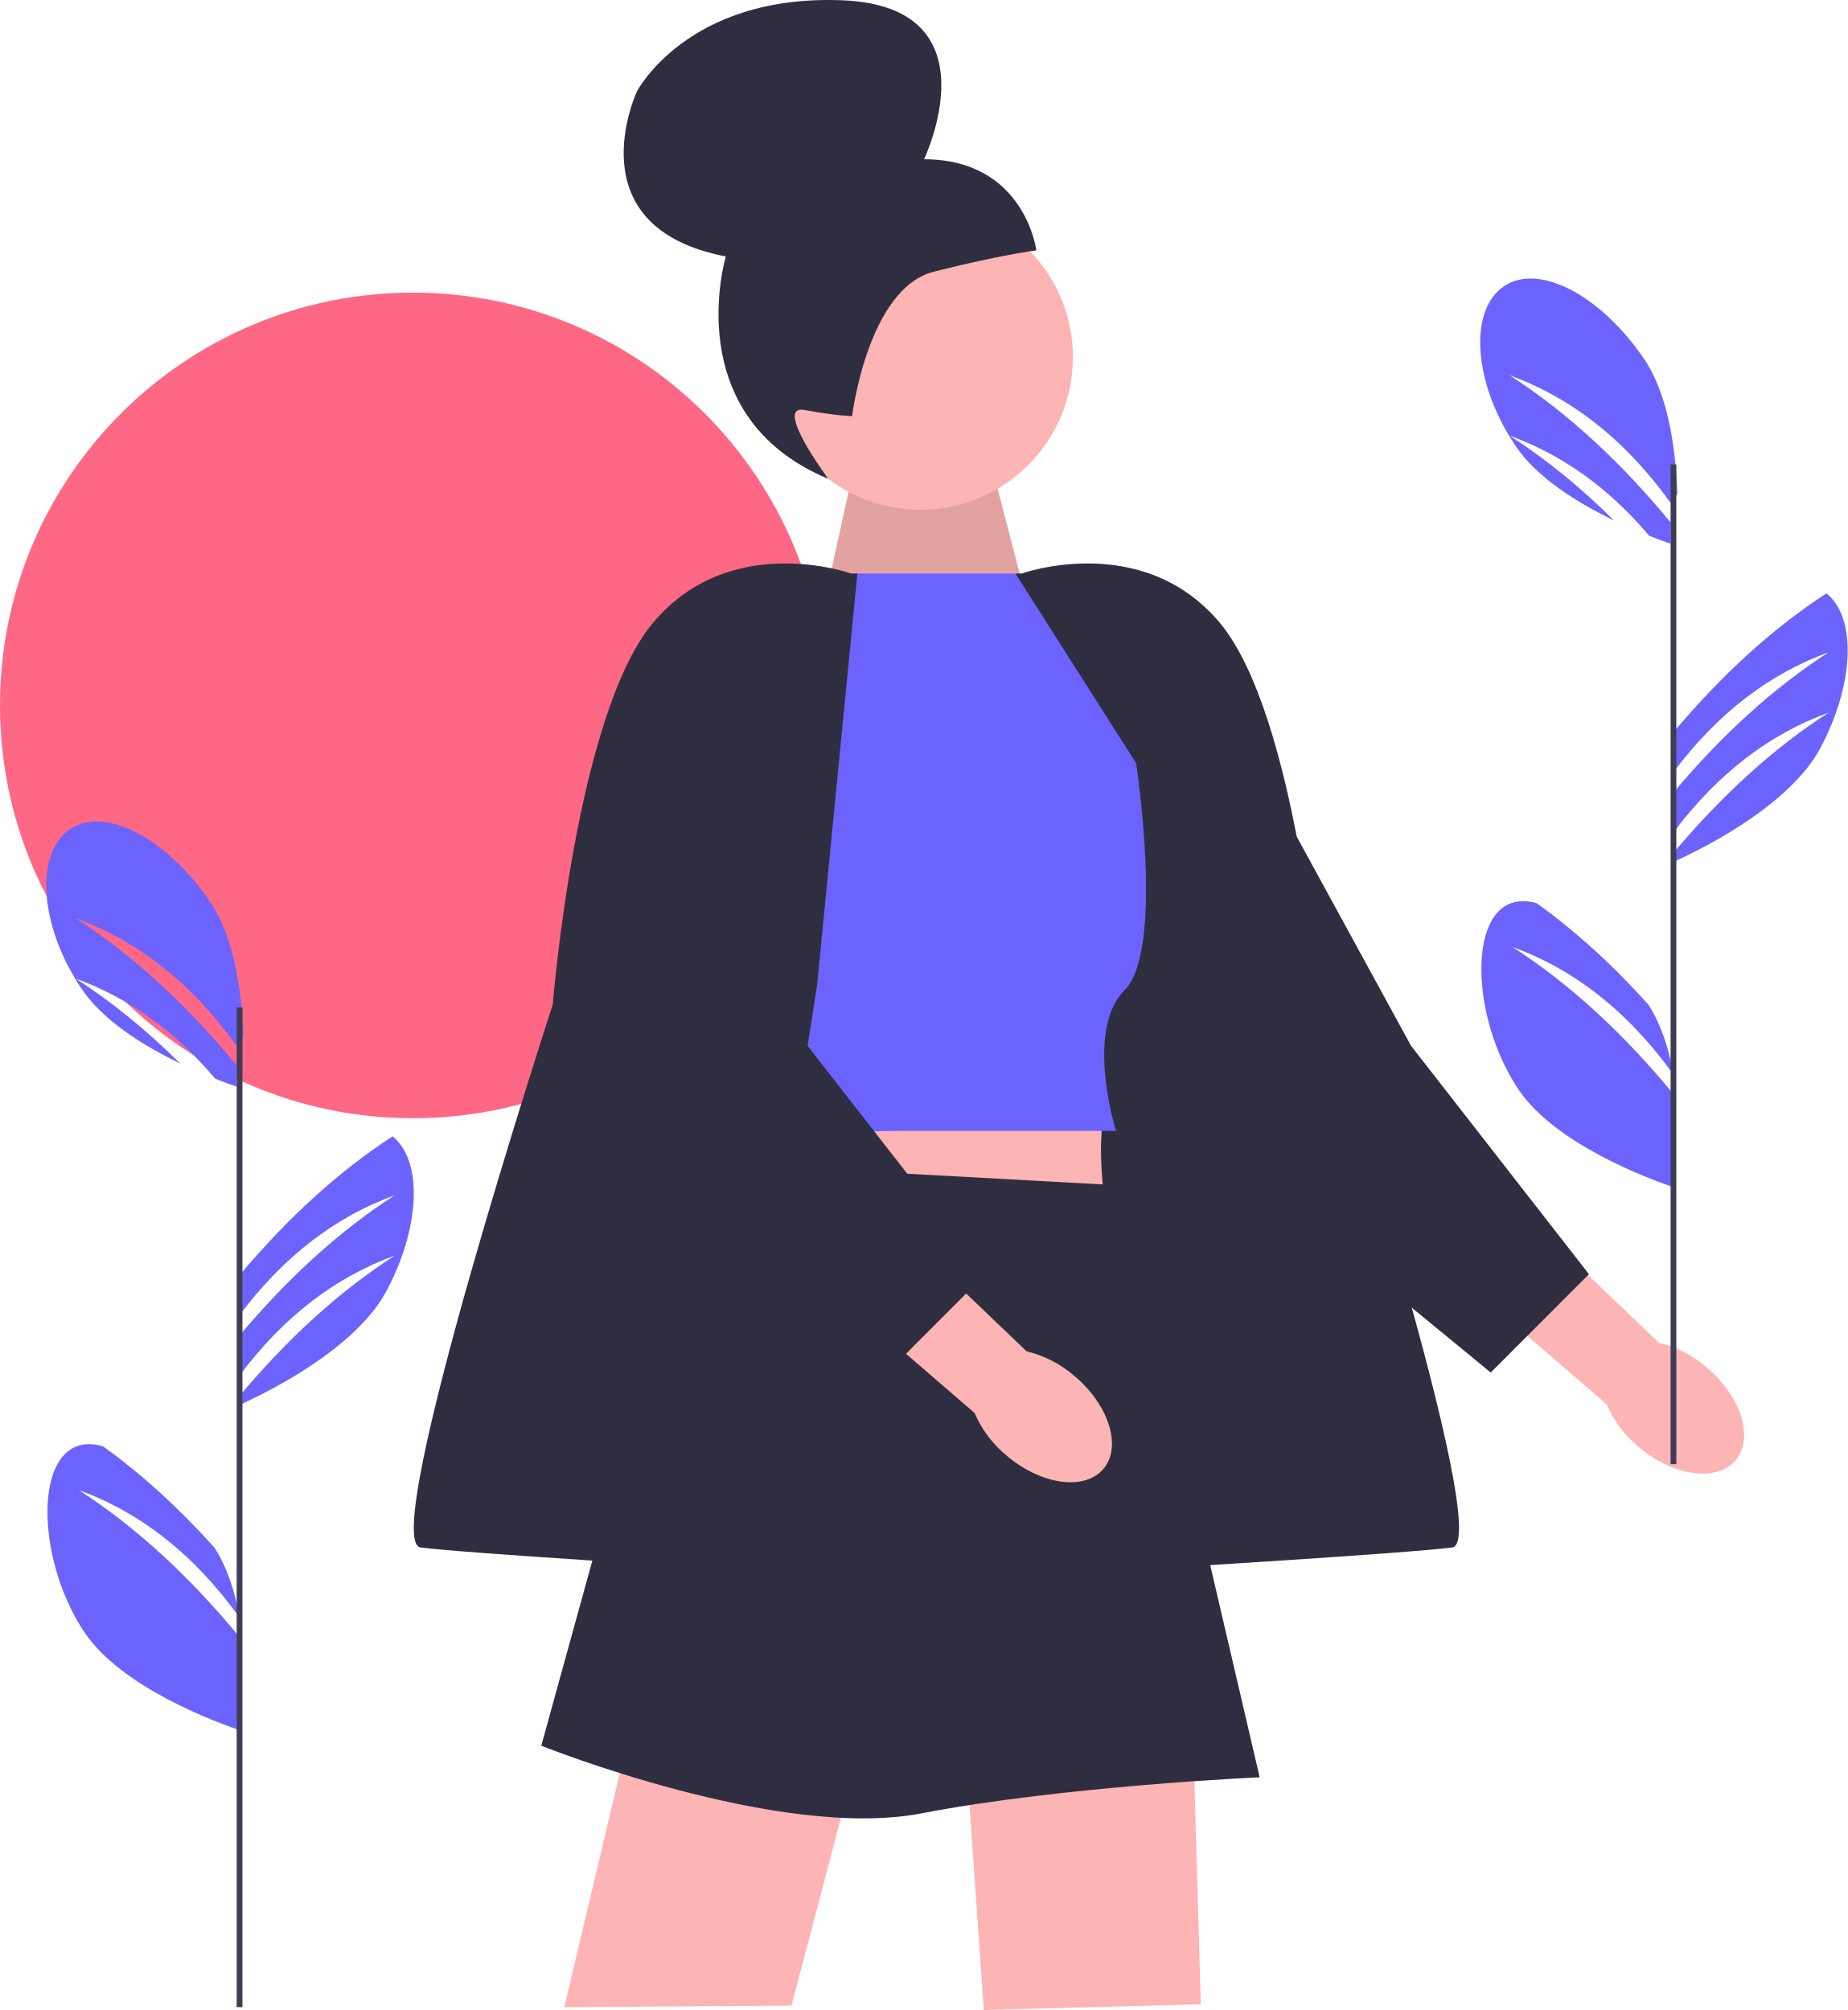
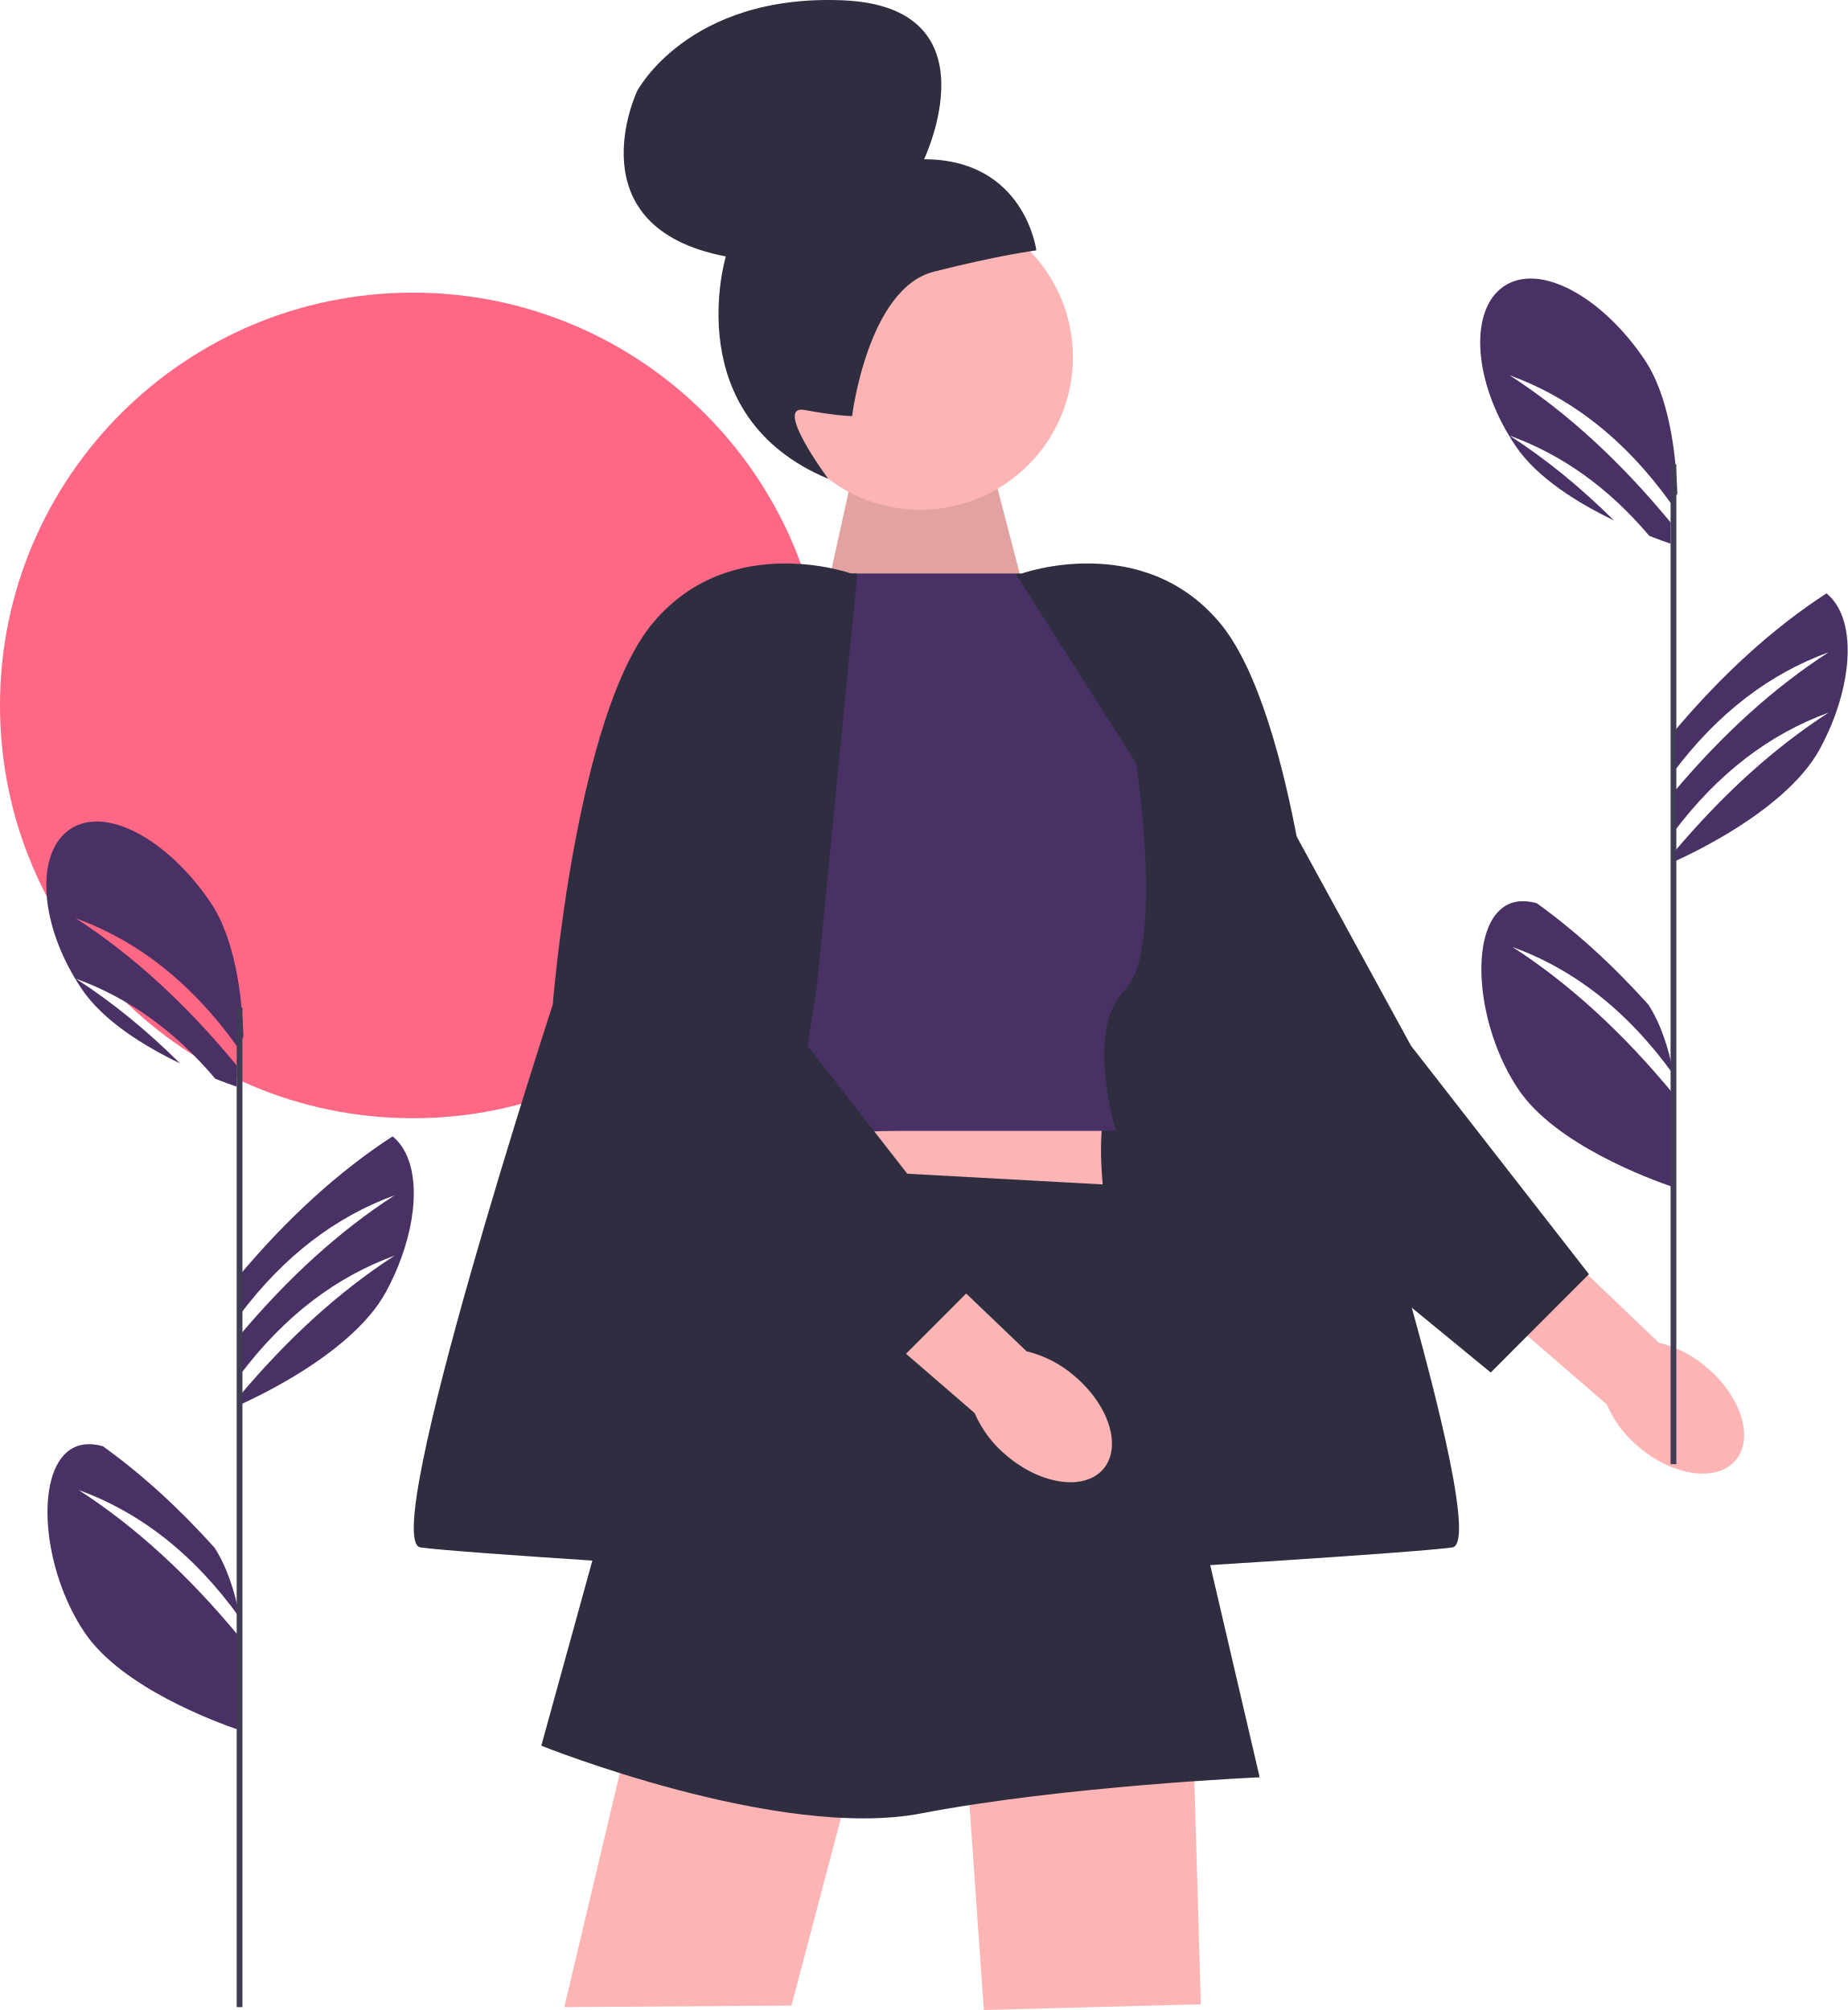
<svg xmlns="http://www.w3.org/2000/svg" width="642.997" height="699.639" viewBox="0 0 642.997 699.639">
-   <path d="m526.369,329.639c19.9,12.83,38.54,30.01,56,51.2v32.4c-8.52-2.9-41.04-14.92-53.88-33.93-14.84-21.97-17.48-55.32-5.12-63.67,3.22-2.17,7.13-2.44,11.42-1.25,13.53,9.73,26.47,21.53,38.83,35.28,4.38,6.73,7.09,15.3,8.75,23.96v.41c-15.99-22.26-34.79-36.7-56-44.4Z" fill="#6c63ff" />
-   <path d="m525.369,130.639c19.9,12.83,38.54,30.01,56,51.2v7.4c-1.67-.57-4.25-1.48-7.43-2.73-14.28-16.93-30.56-28.33-48.57-34.87,12.6,8.12,24.7,17.99,36.31,29.52-12.28-5.91-26.64-14.67-34.19-25.85-.8-1.18-1.56-2.37-2.28-3.57-12.7-21.08-13.54-44.2-1.84-52.1,12.36-8.35,34.03,3.48,48.87,25.44,8.58,12.71,10.99,32.43,11.48,46.78-.79,1.04-1.57,2.1-2.35,3.18-15.99-22.26-34.79-36.7-56-44.4Z" fill="#6c63ff" />
-   <path d="m638.649,248.844v.01c-1.42,3.93-3.2,7.9-5.32,11.81-3.15,5.82-7.99,11.22-13.47,16.05-5.87,5.18-12.49,9.7-18.58,13.37-8.5,5.13-15.97,8.61-18.91,9.93v-3.15c16.89-20.1,34.85-36.48,54-48.82-20.34,7.38-38.45,20.98-54,41.71v-13.89c16.89-20.1,34.85-36.48,54-48.82-20.34,7.38-38.45,20.98-54,41.71v-13.89c16.67-19.83,34.37-36.04,53.24-48.32,8.84,7.11,9.61,24.26,3.04,42.3v-0Z" fill="#6c63ff" />
+   <path d="m526.369,329.639c19.9,12.83,38.54,30.01,56,51.2v32.4c-8.52-2.9-41.04-14.92-53.88-33.93-14.84-21.97-17.48-55.32-5.12-63.67,3.22-2.17,7.13-2.44,11.42-1.25,13.53,9.73,26.47,21.53,38.83,35.28,4.38,6.73,7.09,15.3,8.75,23.96v.41c-15.99-22.26-34.79-36.7-56-44.4Z" fill="#493165" />
+   <path d="m525.369,130.639c19.9,12.83,38.54,30.01,56,51.2v7.4c-1.67-.57-4.25-1.48-7.43-2.73-14.28-16.93-30.56-28.33-48.57-34.87,12.6,8.12,24.7,17.99,36.31,29.52-12.28-5.91-26.64-14.67-34.19-25.85-.8-1.18-1.56-2.37-2.28-3.57-12.7-21.08-13.54-44.2-1.84-52.1,12.36-8.35,34.03,3.48,48.87,25.44,8.58,12.71,10.99,32.43,11.48,46.78-.79,1.04-1.57,2.1-2.35,3.18-15.99-22.26-34.79-36.7-56-44.4Z" fill="#493165" />
+   <path d="m638.649,248.844v.01c-1.42,3.93-3.2,7.9-5.32,11.81-3.15,5.82-7.99,11.22-13.47,16.05-5.87,5.18-12.49,9.7-18.58,13.37-8.5,5.13-15.97,8.61-18.91,9.93v-3.15c16.89-20.1,34.85-36.48,54-48.82-20.34,7.38-38.45,20.98-54,41.71v-13.89c16.89-20.1,34.85-36.48,54-48.82-20.34,7.38-38.45,20.98-54,41.71v-13.89c16.67-19.83,34.37-36.04,53.24-48.32,8.84,7.11,9.61,24.26,3.04,42.3v-0Z" fill="#493165" />
  <circle cx="143.685" cy="245.545" r="143.685" fill="#ff6884" />
  <path id="uuid-9ac3c440-2c29-483e-b5ea-f157a67fda2d-64" d="m593.865,475.911c12.085,10.18,16.628,24.668,10.148,32.358-6.48,7.69-21.527,5.67-33.615-4.516-4.884-4.003-8.739-9.117-11.242-14.914l-50.66-43.781,21.052-23.336,47.707,45.638c6.14,1.483,11.836,4.415,16.611,8.551h0Z" fill="#fcb4b4" />
  <polygon points="552.958 443.519 491.027 363.994 432.369 256.639 430.848 405.529 518.774 477.745 552.958 443.519" fill="#2f2e41" />
  <polygon points="283.556 224.624 297.743 160.118 345.163 162.399 357.336 209.194 283.556 224.624" fill="#fcb4b4" />
  <polygon points="283.556 224.624 297.743 160.118 345.163 162.399 357.336 209.194 283.556 224.624" isolation="isolate" opacity=".1" />
  <circle cx="320.28" cy="124.338" r="53.088" fill="#fcb4b4" />
  <path d="m296.533,144.84v-0s-5.356-.052-16.496-2.123c-11.14-2.072,8.202,23.96,8.202,23.96-52.424-21.89-35.648-77.414-35.648-77.414-53.204-10.175-30.916-57.473-30.916-57.473,0,0,17.538-33.845,71.451-31.691,53.913,2.154,28.444,55.327,28.444,55.327,35.126.067,39.078,31.723,39.078,31.723,0,0-12.663,1.581-35.675,7.421-23.012,5.84-28.439,50.27-28.439,50.27l-0.0 0-0.0 0h-0Z" fill="#2f2e41" />
  <path d="m294.428,204.308l-2.398-4.669s-42.661,4.945-49.661,11.472-23,35.528-23,35.528l35,30,40.059-72.331v-0Z" fill="#ffb6b6" />
  <path d="m347.369,203.174s32-8.535,50,9.465,39,51,39,51l-1,26-50-24.102-38-62.362v-0Z" fill="#ffb6b6" />
  <path d="m355.527,199.639s41.843-15,68.843,17,35,133,35,133c0,0,61,187,46,189s-106.54,7.528-106.54,7.528l-31.46-203.528-14-143h2.157v0Z" fill="#2f2e41" />
  <path d="m259.369,379.639l-10,36,136,10s-5-30.094,0-41.047l-126-4.953Z" fill="#fcb4b4" />
  <polygon points="336.369 613.639 342.369 699.639 417.889 697.639 415.369 610.639 336.369 613.639" fill="#fcb4b4" />
  <polygon points="218.545 605.132 196.369 698.639 275.428 698.104 295.57 621.673 218.545 605.132" fill="#fcb4b4" />
-   <path d="m353.369,199.639h-61.339l-49.661,66,11,135s25-7,60-7h75s-11-35,3-49,4-79,4-79l-42-66v-0Z" fill="#6c63ff" />
+   <path d="m353.369,199.639h-61.339l-49.661,66,11,135s25-7,60-7h75s-11-35,3-49,4-79,4-79l-42-66v-0Z" fill="#493165" />
  <path d="m244.369,404.639l-56,203s82.46,33.134,132.23,23.567,117.77-12.567,117.77-12.567l-48-206-146-8v0Z" fill="#2f2e41" />
  <path id="uuid-73c6c48b-3ad6-4bf4-ae9b-2aead64e96c3-65" d="m373.865,478.911c12.085,10.18,16.628,24.668,10.148,32.358-6.48,7.69-21.527,5.67-33.616-4.516-4.884-4.003-8.739-9.117-11.242-14.914l-50.66-43.781,21.052-23.336,47.707,45.638c6.14,1.483,11.836,4.415,16.611,8.551Z" fill="#fcb4b4" />
  <polygon points="342.958 443.519 281.027 363.994 222.369 256.639 220.848 405.529 308.774 477.745 342.958 443.519" fill="#2f2e41" />
  <path d="m296.212,199.639s-41.843-15-68.843,17-35,133-35,133c0,0-61,187-46,189s106.54,7.528,106.54,7.528l31.46-203.528,14-143h-2.157v0Z" fill="#2f2e41" />
  <rect x="581.369" y="161.639" width="2" height="348" fill="#3f3d56" />
-   <path d="m27.369,518.639c19.9,12.83,38.54,30.01,56,51.2v32.4c-8.52-2.9-41.04-14.92-53.88-33.93-14.84-21.97-17.48-55.32-5.12-63.67,3.22-2.17,7.13-2.44,11.42-1.25,13.53,9.73,26.47,21.53,38.83,35.28,4.38,6.73,7.09,15.3,8.75,23.96v.41c-15.99-22.26-34.79-36.7-56-44.4Z" fill="#6c63ff" />
-   <path d="m26.369,319.639c19.9,12.83,38.54,30.01,56,51.2v7.4c-1.67-.57-4.25-1.48-7.43-2.73-14.28-16.93-30.56-28.33-48.57-34.87,12.6,8.12,24.7,17.99,36.31,29.52-12.28-5.91-26.64-14.67-34.19-25.85-.8-1.18-1.56-2.37-2.28-3.57-12.7-21.08-13.54-44.2-1.84-52.1,12.36-8.35,34.03,3.48,48.87,25.44,8.58,12.71,10.99,32.43,11.48,46.78-.79,1.04-1.57,2.1-2.35,3.18-15.99-22.26-34.79-36.7-56-44.4Z" fill="#6c63ff" />
-   <path d="m139.649,437.844v.01c-1.42,3.93-3.2,7.9-5.32,11.81-3.15,5.82-7.99,11.22-13.47,16.05-5.87,5.18-12.49,9.7-18.58,13.37-8.5,5.13-15.97,8.61-18.91,9.93v-3.15c16.89-20.1,34.85-36.48,54-48.82-20.34,7.38-38.45,20.98-54,41.71v-13.89c16.89-20.1,34.85-36.48,54-48.82-20.34,7.38-38.45,20.98-54,41.71v-13.89c16.67-19.83,34.37-36.04,53.24-48.32,8.84,7.11,9.61,24.26,3.04,42.3Z" fill="#6c63ff" />
+   <path d="m27.369,518.639c19.9,12.83,38.54,30.01,56,51.2v32.4c-8.52-2.9-41.04-14.92-53.88-33.93-14.84-21.97-17.48-55.32-5.12-63.67,3.22-2.17,7.13-2.44,11.42-1.25,13.53,9.73,26.47,21.53,38.83,35.28,4.38,6.73,7.09,15.3,8.75,23.96v.41c-15.99-22.26-34.79-36.7-56-44.4Z" fill="#493165" />
+   <path d="m26.369,319.639c19.9,12.83,38.54,30.01,56,51.2v7.4c-1.67-.57-4.25-1.48-7.43-2.73-14.28-16.93-30.56-28.33-48.57-34.87,12.6,8.12,24.7,17.99,36.31,29.52-12.28-5.91-26.64-14.67-34.19-25.85-.8-1.18-1.56-2.37-2.28-3.57-12.7-21.08-13.54-44.2-1.84-52.1,12.36-8.35,34.03,3.48,48.87,25.44,8.58,12.71,10.99,32.43,11.48,46.78-.79,1.04-1.57,2.1-2.35,3.18-15.99-22.26-34.79-36.7-56-44.4Z" fill="#493165" />
+   <path d="m139.649,437.844v.01c-1.42,3.93-3.2,7.9-5.32,11.81-3.15,5.82-7.99,11.22-13.47,16.05-5.87,5.18-12.49,9.7-18.58,13.37-8.5,5.13-15.97,8.61-18.91,9.93v-3.15c16.89-20.1,34.85-36.48,54-48.82-20.34,7.38-38.45,20.98-54,41.71v-13.89c16.89-20.1,34.85-36.48,54-48.82-20.34,7.38-38.45,20.98-54,41.71v-13.89c16.67-19.83,34.37-36.04,53.24-48.32,8.84,7.11,9.61,24.26,3.04,42.3Z" fill="#493165" />
  <rect x="82.369" y="350.639" width="2" height="348" fill="#3f3d56" />
</svg>
